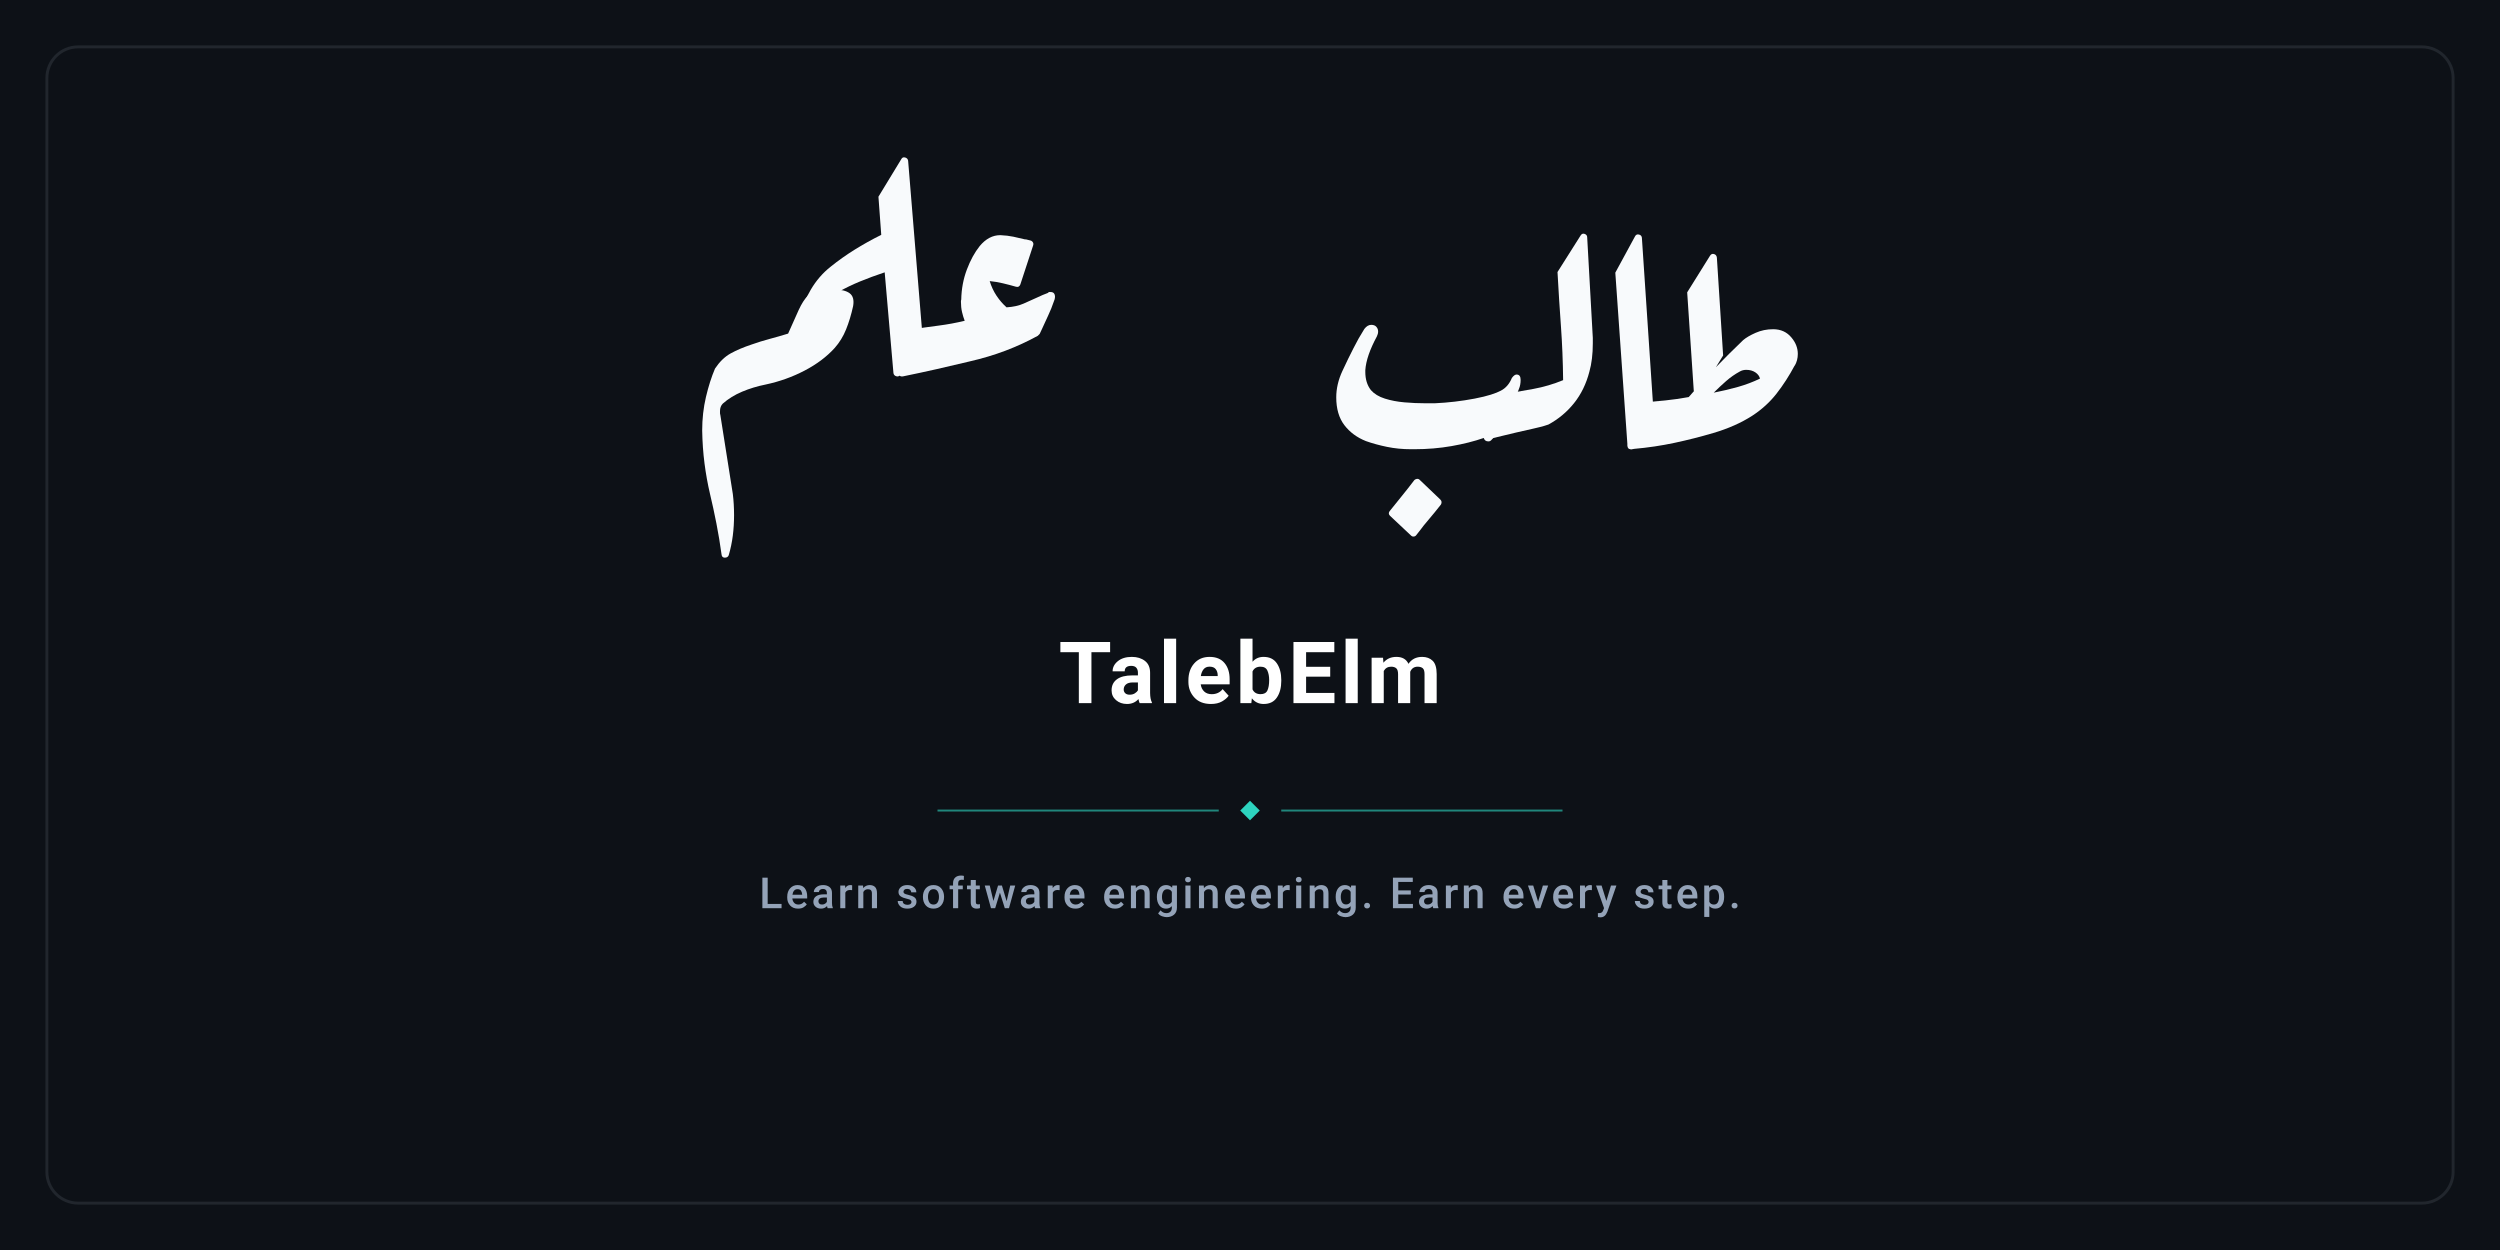
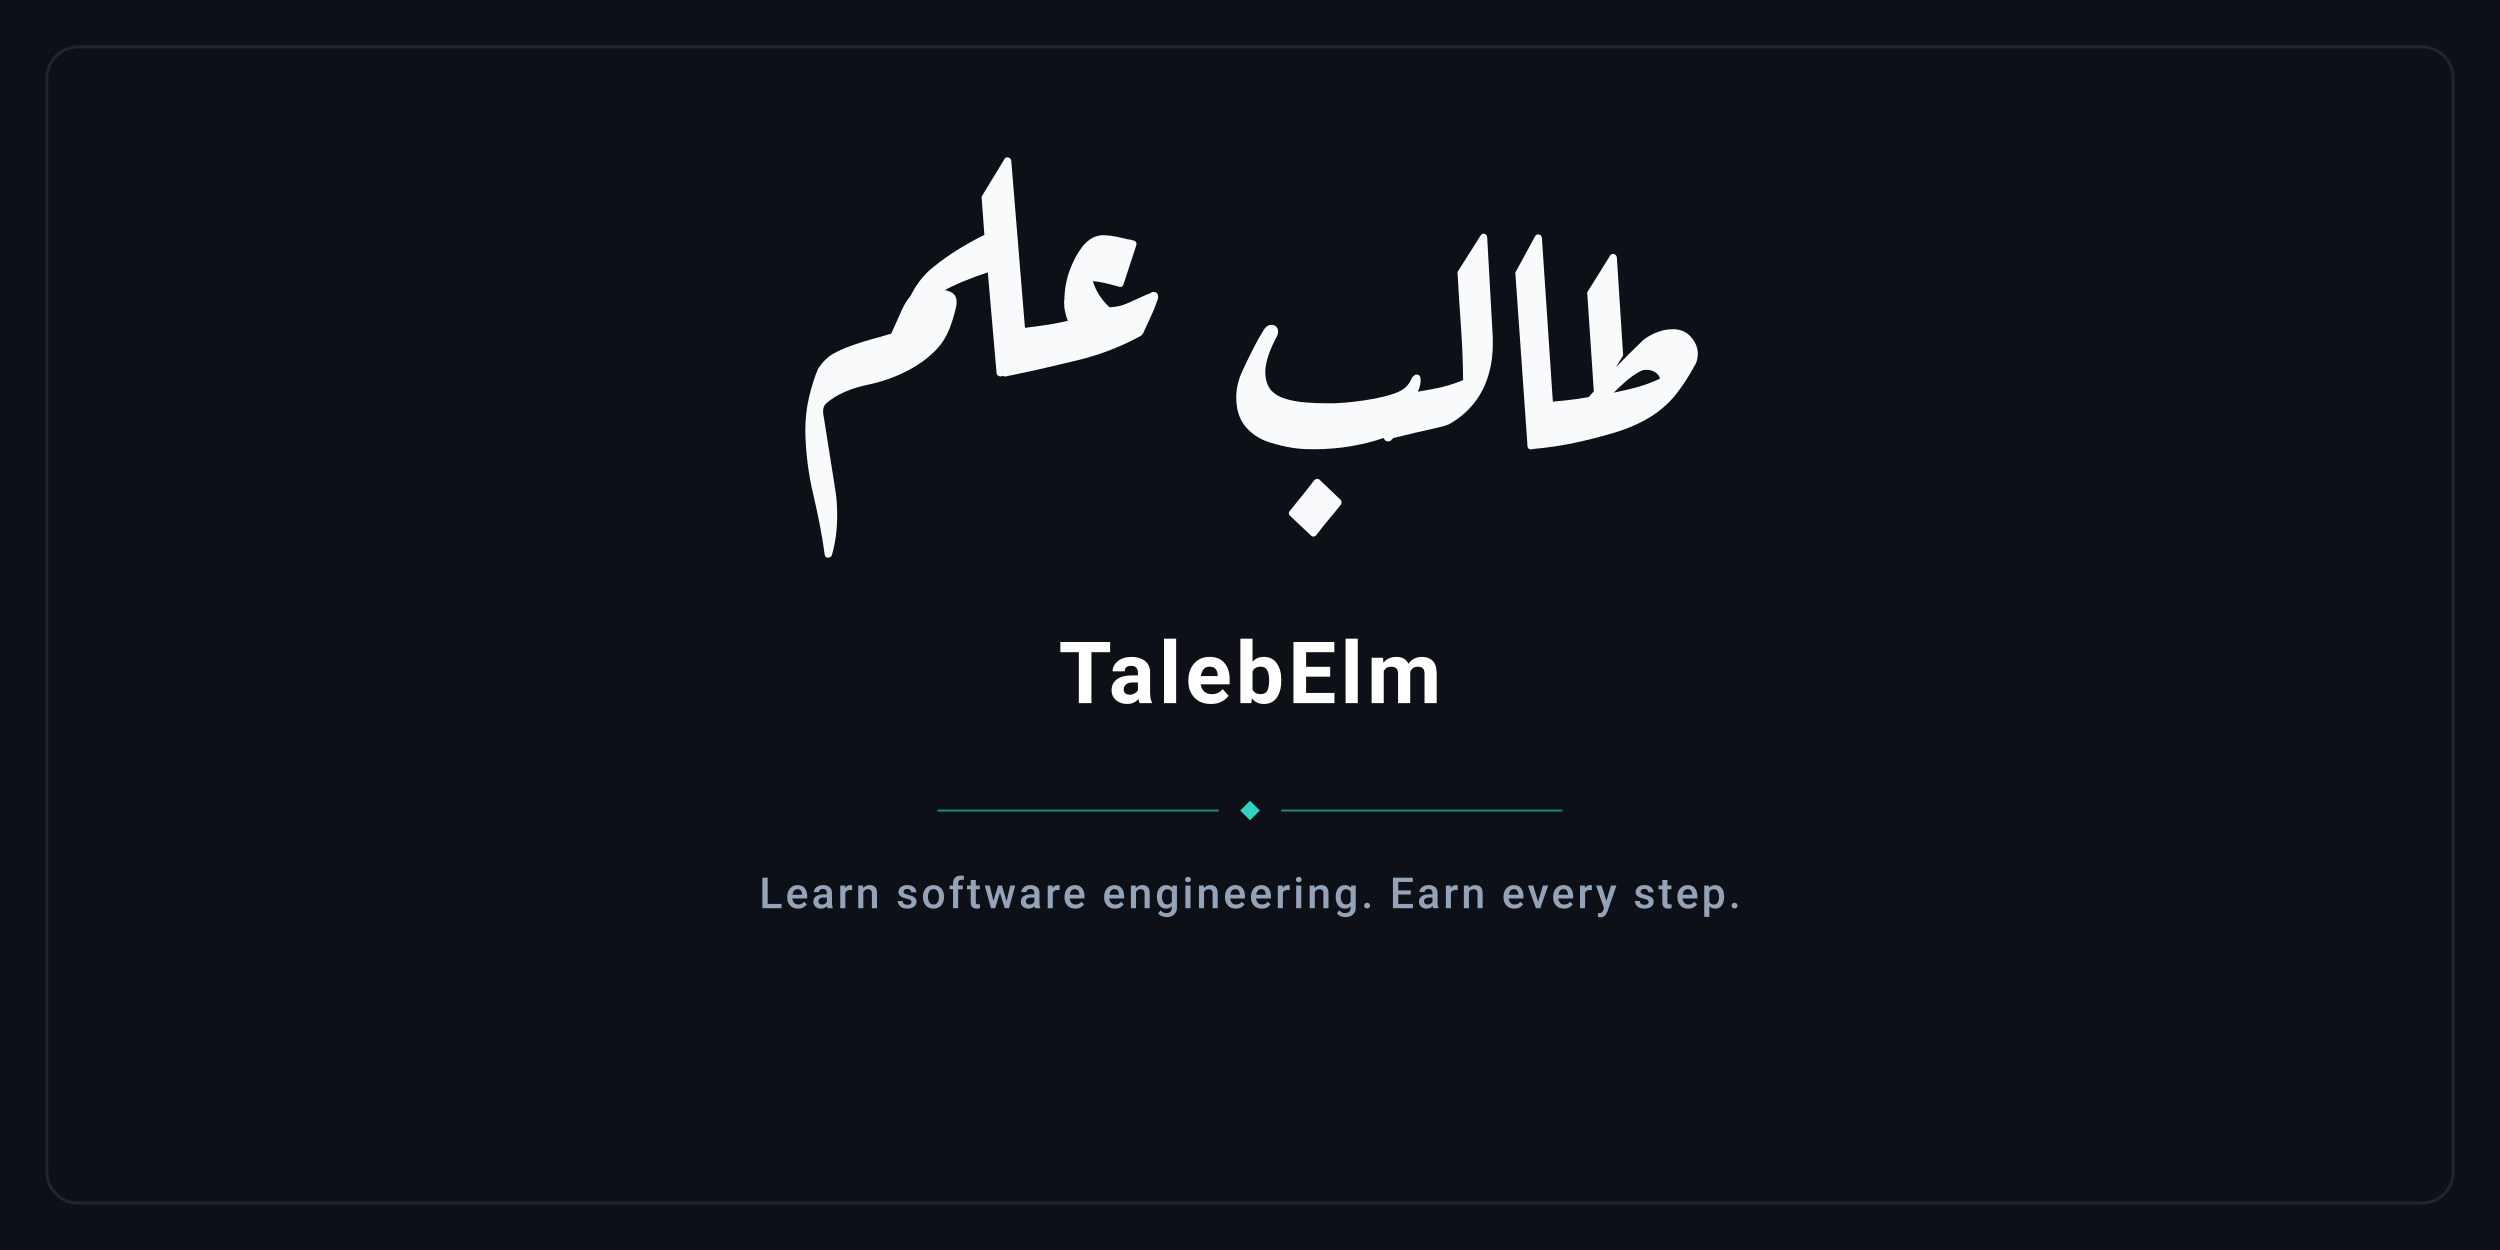
<svg xmlns="http://www.w3.org/2000/svg" viewBox="0 0 1280 640" width="1280" height="640">
  <rect width="1280" height="640" fill="#0d1117" />
  <rect x="24" y="24" width="1232" height="592" rx="16" fill="none" stroke="#21262d" stroke-width="1.5" />
-   <g transform="translate(360.80, 230.00) scale(0.16, -0.16)">
+   <g transform="translate(309.60, 230.00) scale(0.16, -0.16)">
    <g fill="#f8fafc">
-       <path d="M475 458Q480 487 464.0 499.0Q448 511 415 511Q411 511 409.5 511.0Q408 511 404 511Q377 511 360 506Q342 504 329 490Q322 483 315.0 472.0Q308 461 301 446L267 370Q238 361 208.0 353.0Q178 345 150 335Q111 322 83.0 306.5Q55 291 33 258Q16 218 4.0 167.0Q-8 116 -8 60Q-7 4 -0.5 -46.0Q6 -96 17 -143Q28 -189 37.5 -237.5Q47 -286 54 -337Q55 -347 64.5 -347.0Q74 -347 77 -339Q86 -308 90.0 -276.5Q94 -245 94 -211Q94 -194 93.0 -176.5Q92 -159 90 -143L50 110Q49 113 49 116Q49 118 49.0 119.5Q49 121 49 122Q49 137 58 146Q84 169 119.5 184.0Q155 199 195 207Q261 221 319.5 251.5Q378 282 416 324Q439 350 452.5 383.5Q466 417 475 458Z" transform="translate(0, 0)" />
-       <path d="M100 351Q62 321 36.5 277.5Q11 234 -6 180Q-15 151 6 148Q17 147 28 161Q54 203 79.0 230.5Q104 258 126 271Q158 289 194.5 304.0Q231 319 273 333L301 11Q302 3 310.0 0.5Q318 -2 323 5L396 105L348 690Q347 698 338.5 700.5Q330 703 326 695L253 575L262 453Q216 430 176.0 405.0Q136 380 100 351Z" transform="translate(303, 233)" />
-       <path d="M479 270Q478 270 477.0 270.0Q476 270 474 270Q473 270 470 267Q462 264 453.5 260.5Q445 257 437 253Q415 243 392.5 233.0Q370 223 338 221Q320 237 306.0 258.0Q292 279 284 305Q305 303 326.0 298.0Q347 293 368 287Q378 284 382 294L423 419Q425 425 422.0 429.5Q419 434 414 435L398 439L399 438Q379 443 360.0 447.0Q341 451 318 452Q281 452 252 417Q228 387 211.0 342.0Q194 297 193 246Q192 243 192 239Q192 221 195.5 206.0Q199 191 204 178Q163 168 120.0 162.5Q77 157 25 149Q17 147 15 139L-8 14Q-9 7 -5.0 3.0Q-1 -1 6 0Q60 11 113.0 23.0Q166 35 220 48Q281 62 335.0 82.5Q389 103 438 130L444 136L451 151Q460 171 471.0 194.5Q482 218 489 239Q493 248 493 254Q493 270 479 270Z" transform="translate(628, 233)" />
+       <path d="M475 458Q480 487 464.0 499.0Q448 511 415 511Q411 511 409.5 511.0Q408 511 404 511Q377 511 360 506Q342 504 329 490Q322 483 315.0 472.0Q308 461 301 446L267 370Q238 361 208.0 353.0Q178 345 150 335Q111 322 83.0 306.5Q55 291 33 258Q16 218 4.0 167.0Q-8 116 -8 60Q-7 4 -0.5 -46.0Q6 -96 17 -143Q28 -189 37.5 -237.5Q47 -286 54 -337Q55 -347 64.5 -347.0Q74 -347 77 -339Q86 -308 90.0 -276.5Q94 -245 94 -211Q94 -194 93.0 -176.5Q92 -159 90 -143L50 110Q49 113 49 116Q49 118 49.0 119.5Q49 121 49 122Q49 137 58 146Q84 169 119.5 184.0Q155 199 195 207Q261 221 319.5 251.5Q378 282 416 324Q439 350 452.5 383.5Q466 417 475 458Z" transform="translate(650, 0)" />
+       <path d="M100 351Q62 321 36.5 277.5Q11 234 -6 180Q-15 151 6 148Q17 147 28 161Q54 203 79.0 230.5Q104 258 126 271Q158 289 194.5 304.0Q231 319 273 333L301 11Q302 3 310.0 0.5Q318 -2 323 5L396 105L348 690Q347 698 338.5 700.5Q330 703 326 695L253 575L262 453Q216 430 176.0 405.0Q136 380 100 351Z" transform="translate(953, 233)" />
+       <path d="M479 270Q478 270 477.0 270.0Q476 270 474 270Q473 270 470 267Q462 264 453.5 260.5Q445 257 437 253Q415 243 392.5 233.0Q370 223 338 221Q320 237 306.0 258.0Q292 279 284 305Q305 303 326.0 298.0Q347 293 368 287Q378 284 382 294L423 419Q425 425 422.0 429.5Q419 434 414 435L398 439L399 438Q379 443 360.0 447.0Q341 451 318 452Q281 452 252 417Q228 387 211.0 342.0Q194 297 193 246Q192 243 192 239Q192 221 195.5 206.0Q199 191 204 178Q163 168 120.0 162.5Q77 157 25 149Q17 147 15 139L-8 14Q-9 7 -5.0 3.0Q-1 -1 6 0Q60 11 113.0 23.0Q166 35 220 48Q281 62 335.0 82.5Q389 103 438 130L444 136L451 151Q460 171 471.0 194.5Q482 218 489 239Q493 248 493 254Q493 270 479 270Z" transform="translate(1278, 233)" />
      <path d="M83 32 17 95Q13 99 7.5 98.0Q2 97 -1 93Q-20 68 -39.5 44.0Q-59 20 -79 -5Q-85 -13 -78 -20L-11 -83Q-7 -87 -2.0 -86.5Q3 -86 6 -82Q16 -70 20.5 -63.5Q25 -57 30.0 -51.0Q35 -45 45 -33Q55 -21 65.0 -9.0Q75 3 85 16Q90 25 83 32Z" transform="translate(2271, -193)" />
      <path d="M464 36Q467 25 479 25Q484 25 487 28Q506 47 522 71Q536 92 547.0 118.0Q558 144 567 168Q572 182 577.0 194.0Q582 206 582 222Q582 239 569 239Q562 239 554 228Q542 199 518 187Q507 181 486.5 174.5Q466 168 435 162Q372 150 307 147H278Q244 147 210.0 150.0Q176 153 147.5 162.0Q119 171 103 189Q85 212 85 247V253Q88 298 122 361Q126 369 126 377Q126 385 120.5 391.5Q115 398 104 398Q92 398 82 385Q63 355 47 323Q31 292 11.5 250.0Q-8 208 -8 166Q-8 111 18.0 77.0Q44 43 87 26Q118 15 154.5 7.5Q191 0 231 0Q235 0 236.5 0.0Q238 0 242 0Q304 0 361.0 10.0Q418 20 464 36Z" transform="translate(2029, 0)" />
      <path d="M226 195Q180 176 131.0 167.0Q82 158 23 148Q15 146 13 138L-8 18L-1 9Q43 20 76.0 27.5Q109 35 131 40Q153 45 165.0 48.5Q177 52 179 53Q227 79 261.0 121.5Q295 164 310 222Q321 261 321 313Q321 316 321.0 317.5Q321 319 321 322Q321 324 321.0 326.0Q321 328 321 330L303 652Q303 660 295.0 663.0Q287 666 282 658L208 541Q213 450 219.0 367.5Q225 285 226 195Z" transform="translate(2521, 26)" />
      <path d="M60 565 99 11Q99 1 108.0 0.0Q117 -1 121 6L182 124L145 677Q144 685 135.5 687.0Q127 689 123 681Z" transform="translate(2854, 0)" />
      <path d="M183 502 204 188Q205 179 213.0 177.5Q221 176 226 183L298 300L278 613Q277 622 269.0 624.5Q261 627 256 619ZM14 138 -7 14Q-8 9 -4.5 4.5Q-1 0 4 0Q10 0 12 1Q80 7 143.0 20.5Q206 34 267 52Q338 73 391 107Q437 137 469.0 178.0Q501 219 527 268V267Q537 284 537 305Q537 333 517 357Q495 384 458 384Q428 384 402.0 372.5Q376 361 362 349Q316 305 273.0 260.5Q230 216 188 167Q151 160 112.0 156.0Q73 152 24 148Q16 146 14 138ZM416 226Q383 210 346.0 199.5Q309 189 268 181Q287 200 307.5 218.0Q328 236 352 249Q361 254 372 254Q389 254 401.0 246.0Q413 238 416 226Z" transform="translate(2961, 0)" />
    </g>
  </g>
  <text x="640" y="360" text-anchor="middle" font-family="-apple-system, BlinkMacSystemFont, 'Segoe UI', Roboto, Helvetica, Arial, sans-serif" font-size="44" font-weight="700" letter-spacing="2" fill="#ffffff">TalebElm</text>
  <g>
    <line x1="480" y1="415" x2="624" y2="415" stroke="#2dd4bf" stroke-width="1" stroke-opacity="0.6" />
    <polygon points="640,410 645,415 640,420 635,415" fill="#2dd4bf" />
    <line x1="656" y1="415" x2="800" y2="415" stroke="#2dd4bf" stroke-width="1" stroke-opacity="0.6" />
  </g>
  <text x="640" y="465" text-anchor="middle" font-family="-apple-system, BlinkMacSystemFont, 'Segoe UI', Roboto, Helvetica, Arial, sans-serif" font-size="22" font-weight="500" letter-spacing="1.5" fill="#94a3b8">Learn software engineering. Earn every step.</text>
</svg>
